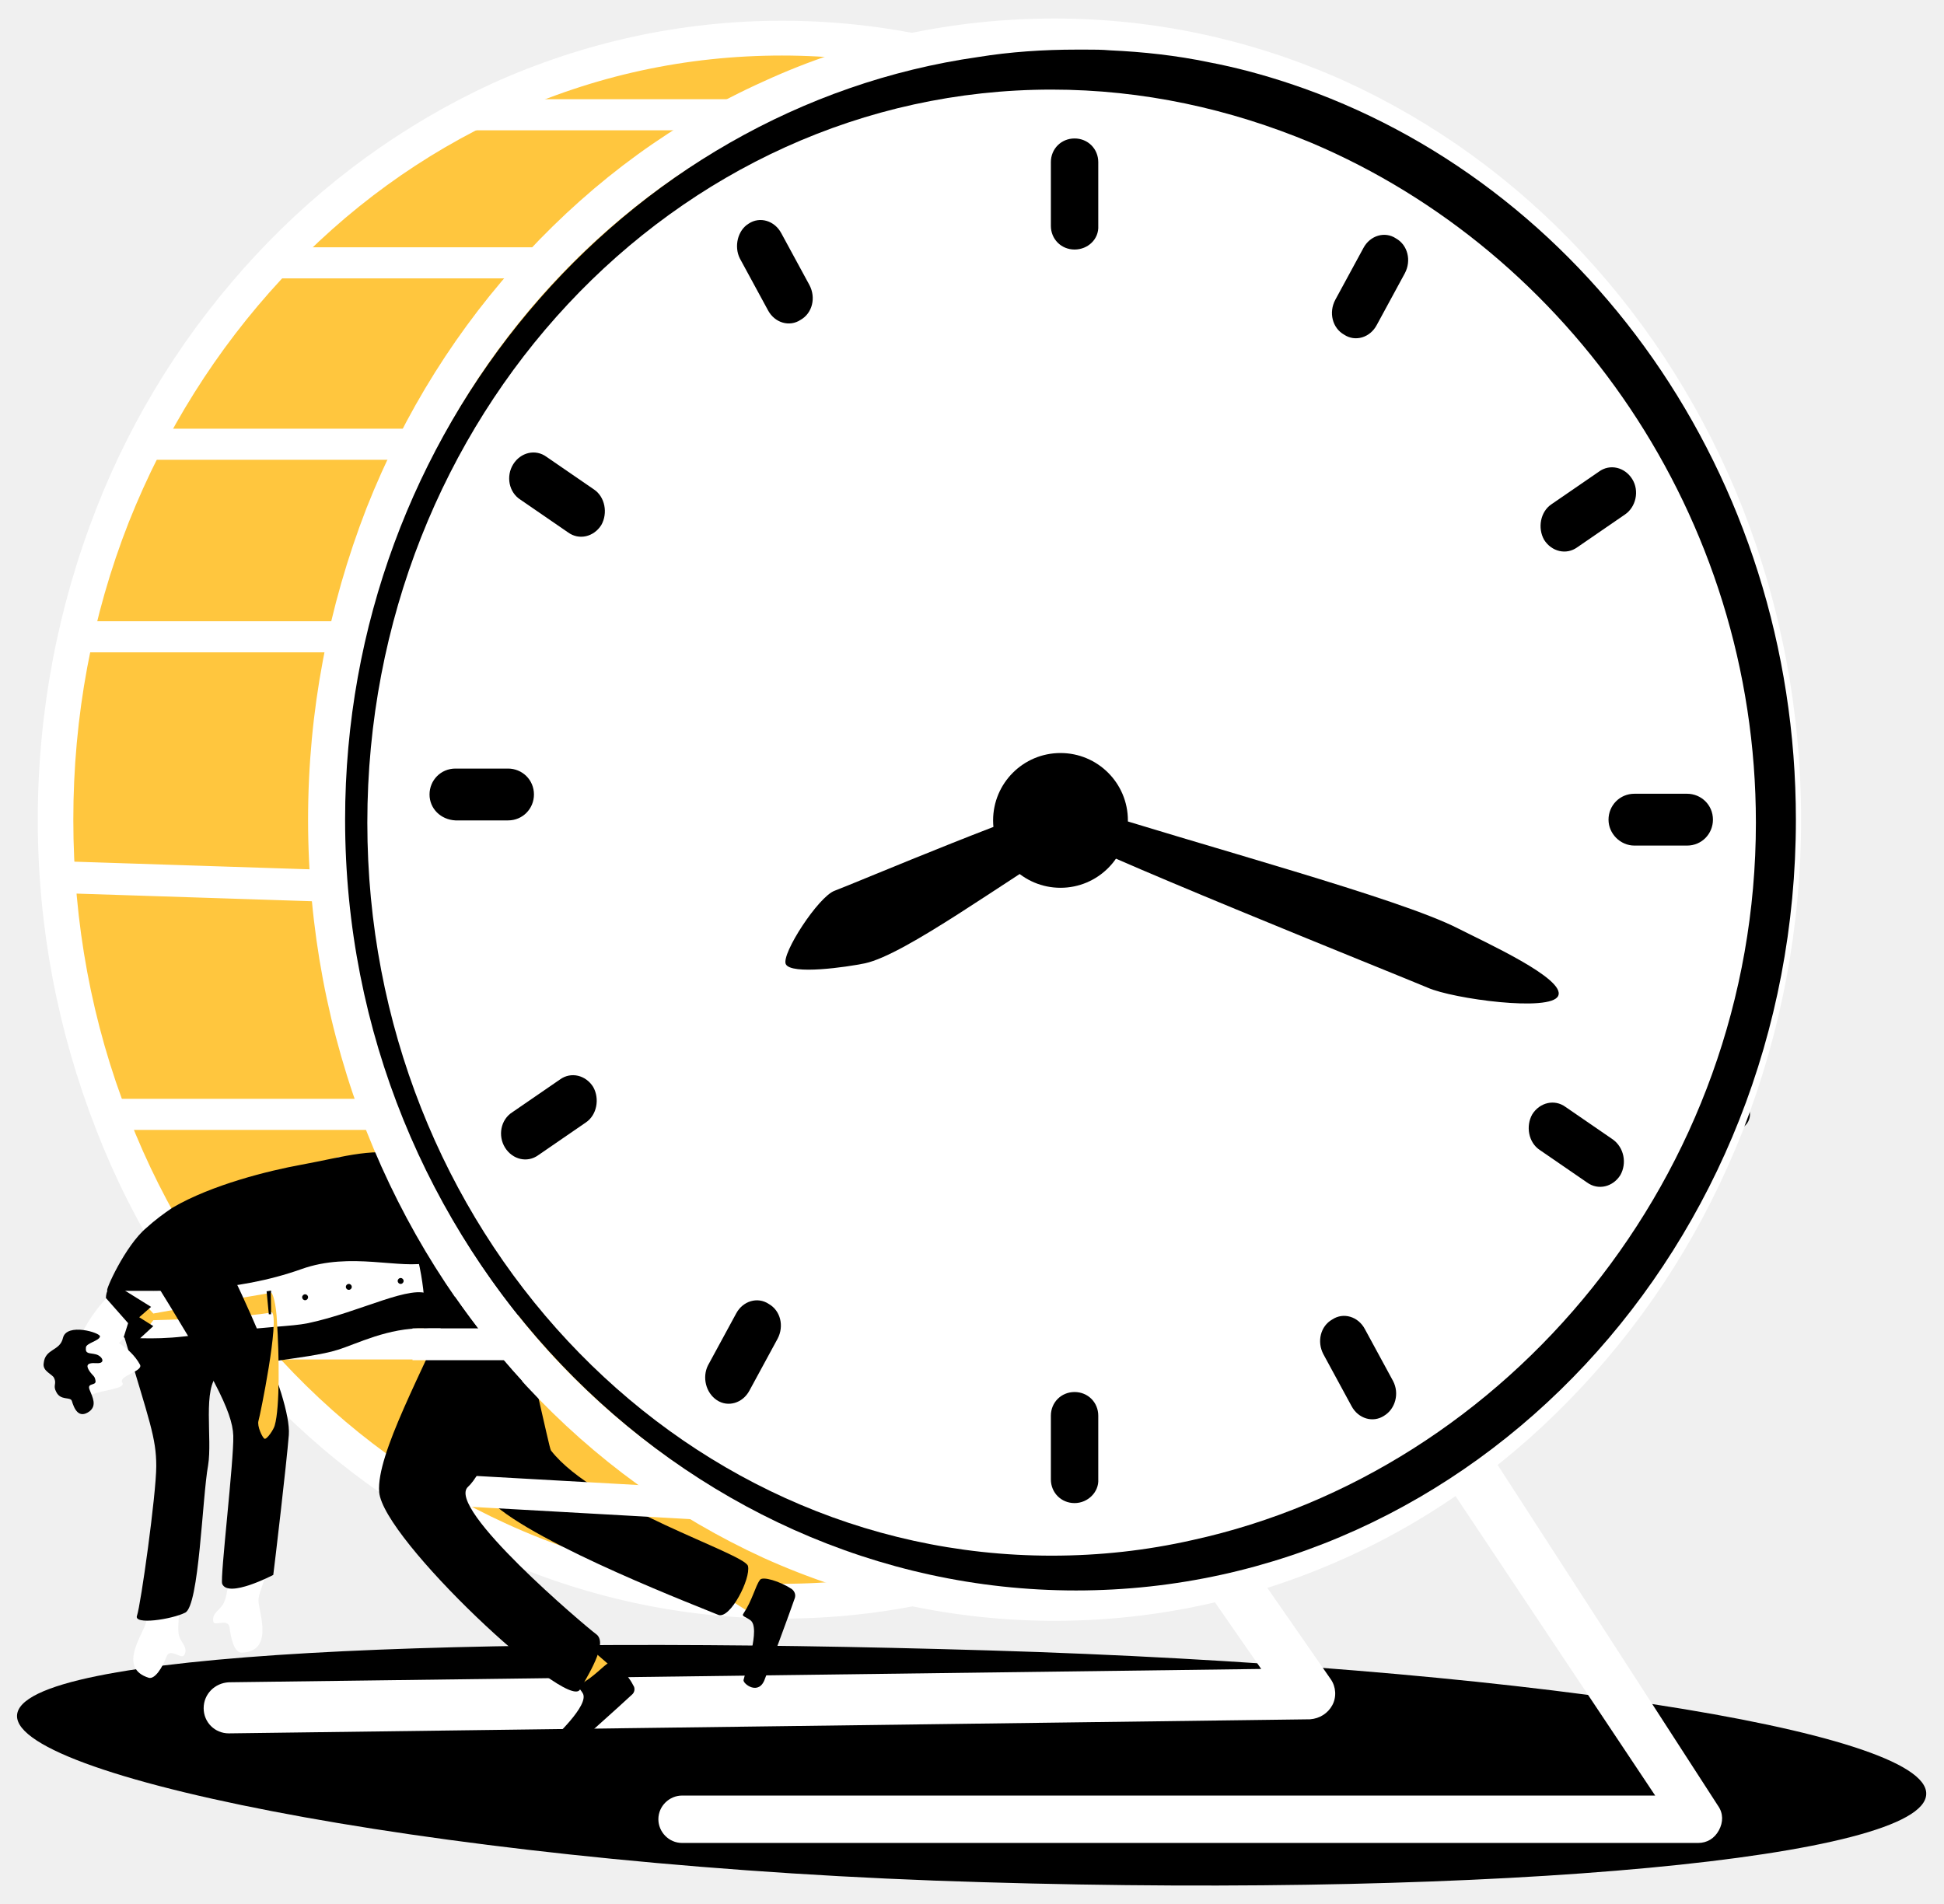
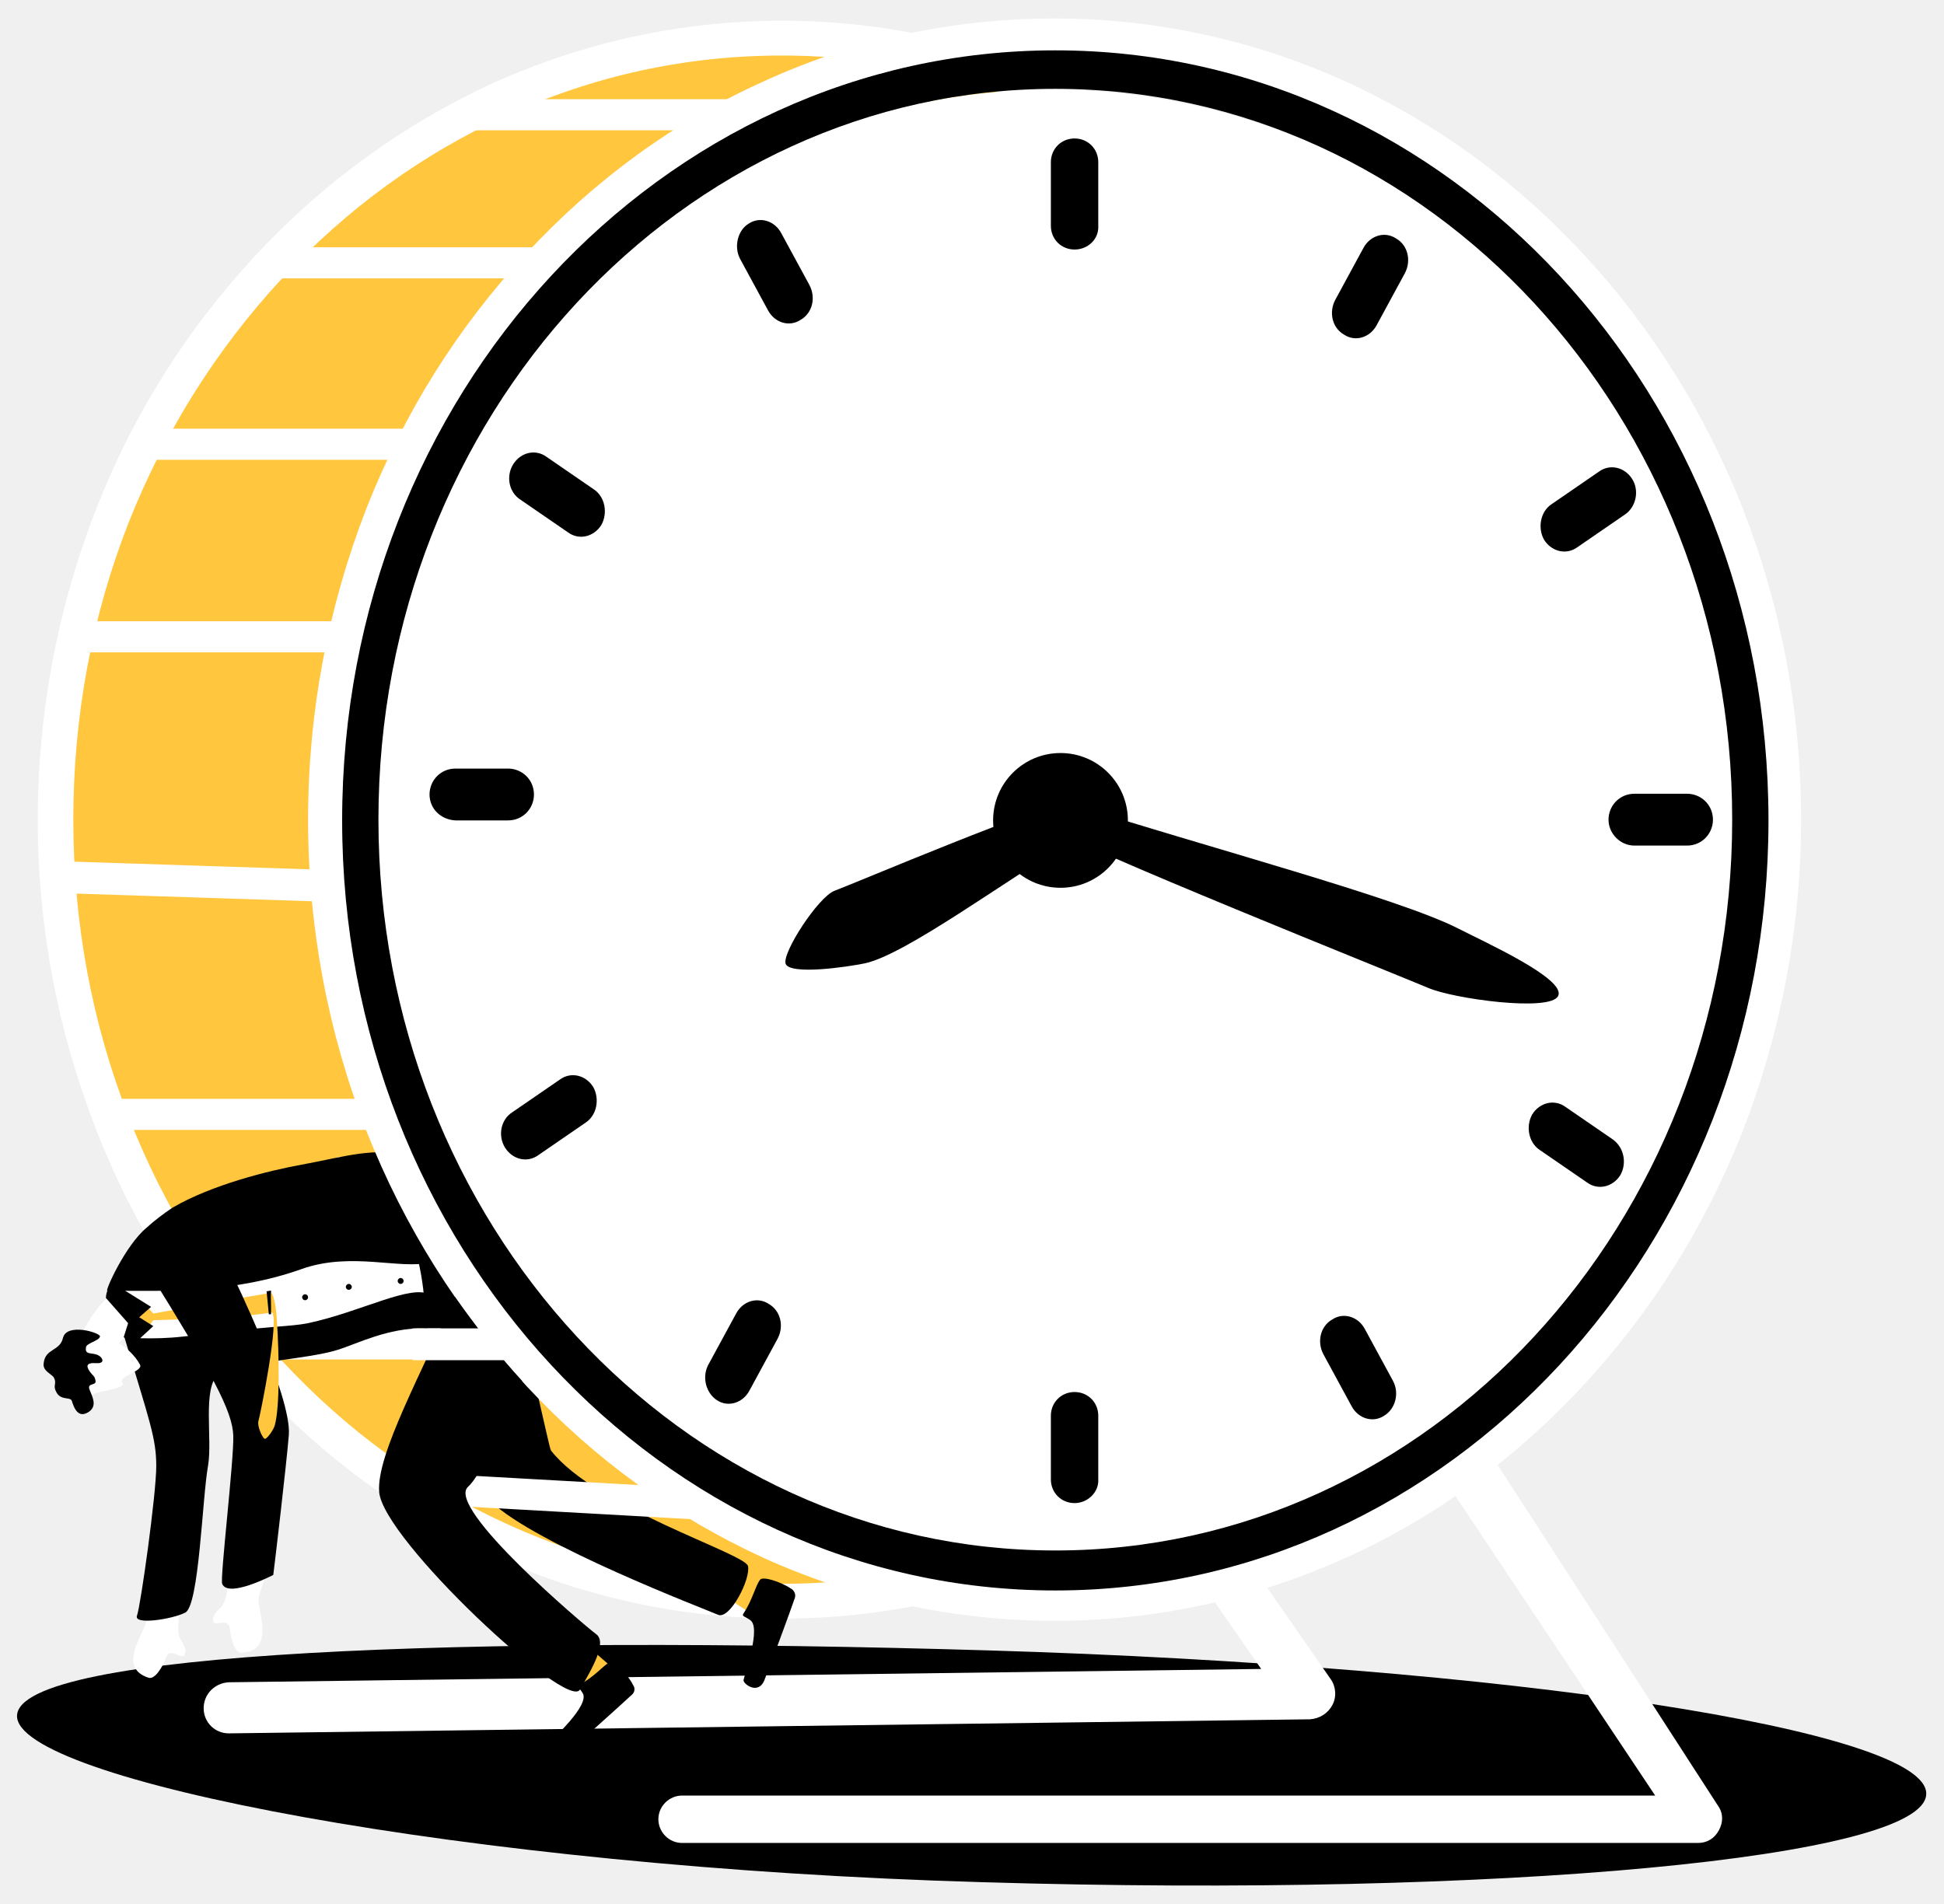
<svg xmlns="http://www.w3.org/2000/svg" version="1.1" id="Layer_1" x="0px" y="0px" viewBox="0 0 262.5 257.1" style="enable-background:new 0 0 262.5 257.1;" xml:space="preserve">
  <style type="text/css">
	.st0{fill:#FFFFFF;}
	.st1{fill:#FFC63E;}
	.st2{fill:#EFAEA6;}
	.st3{fill:#211B2D;}
	.st4{fill:#3B3B4C;}
	.st5{fill:#5B5B6D;}
</style>
  <g>
    <g>
      <path d="M2.3,231.7c-0.3,8.6,60.3,20.5,130.4,22.5c70.1,2.1,127.2-3.3,127.4-11.9c0.3-8.6-56.4-17.3-126.5-19.4S2.6,223,2.3,231.7    z" />
    </g>
    <g>
-       <path class="st0" d="M30.9,234.1c-1.9,0-3.4-1.5-3.4-3.4c0-1.9,1.5-3.4,3.4-3.5l139.4-1.8l-78.4-113c-1.1-1.6-0.7-3.7,0.9-4.8    c1.6-1.1,3.7-0.7,4.8,0.9l82.1,118.3c0.7,1,0.8,2.4,0.2,3.5c-0.6,1.1-1.7,1.8-3,1.9L30.9,234.1C31,234.1,30.9,234.1,30.9,234.1z" />
+       <path class="st0" d="M30.9,234.1c-1.9,0-3.4-1.5-3.4-3.4s1.5-3.4,3.4-3.5l139.4-1.8l-78.4-113c-1.1-1.6-0.7-3.7,0.9-4.8    c1.6-1.1,3.7-0.7,4.8,0.9l82.1,118.3c0.7,1,0.8,2.4,0.2,3.5s-1.7,1.8-3,1.9L30.9,234.1C31,234.1,30.9,234.1,30.9,234.1z" />
    </g>
    <g>
      <ellipse class="st1" cx="105.6" cy="110.7" rx="98.1" ry="105.5" />
    </g>
    <g>
      <path class="st0" d="M98.8,17.6H63.3c-1.2,0-2.1-1-2.1-2.1s1-2.1,2.1-2.1h35.5c1.2,0,2.1,1,2.1,2.1S100,17.6,98.8,17.6z" />
    </g>
    <g>
-       <path class="st0" d="M105.6,218.6c-13.6,0-26.8-2.9-39.2-8.5c-12-5.4-22.7-13.2-31.9-23.2C25.3,177,18,165.5,13,152.6    c-5.2-13.3-7.9-27.4-7.9-41.9S7.8,82,13,68.7C18,55.9,25.3,44.4,34.5,34.5c9.2-9.9,20-17.7,31.9-23.2C78.8,5.7,92,2.8,105.6,2.8    s26.8,2.9,39.2,8.5c12,5.4,22.7,13.2,31.9,23.2c9.2,9.9,16.4,21.4,21.5,34.3c5.2,13.3,7.9,27.4,7.9,41.9s-2.6,28.7-7.9,41.9    c-5.1,12.8-12.3,24.4-21.5,34.3c-9.2,9.9-20,17.7-31.9,23.2C132.4,215.7,119.2,218.6,105.6,218.6z M105.6,7.5    c-12.9,0-25.4,2.7-37.2,8.1C57,20.8,46.8,28.2,38,37.7c-8.8,9.5-15.7,20.5-20.6,32.8c-5,12.7-7.5,26.3-7.5,40.2s2.5,27.5,7.5,40.2    c4.8,12.3,11.7,23.3,20.6,32.8c8.8,9.5,19,16.9,30.4,22.1c11.8,5.4,24.3,8.1,37.2,8.1s25.4-2.7,37.2-8.1    c11.4-5.2,21.6-12.6,30.4-22.1c8.8-9.5,15.7-20.5,20.6-32.8c5-12.7,7.5-26.3,7.5-40.2s-2.5-27.5-7.5-40.2    c-4.8-12.3-11.7-23.3-20.6-32.8c-8.8-9.5-19-16.9-30.4-22.1C131,10.3,118.5,7.5,105.6,7.5z" />
+       <path class="st0" d="M105.6,218.6c-13.6,0-26.8-2.9-39.2-8.5c-12-5.4-22.7-13.2-31.9-23.2C25.3,177,18,165.5,13,152.6    c-5.2-13.3-7.9-27.4-7.9-41.9S7.8,82,13,68.7c5-12.8,12.3-24.3,21.5-34.2s20-17.7,31.9-23.2C78.8,5.7,92,2.8,105.6,2.8    s26.8,2.9,39.2,8.5c12,5.4,22.7,13.2,31.9,23.2c9.2,9.9,16.4,21.4,21.5,34.3c5.2,13.3,7.9,27.4,7.9,41.9s-2.6,28.7-7.9,41.9    c-5.1,12.8-12.3,24.4-21.5,34.3c-9.2,9.9-20,17.7-31.9,23.2C132.4,215.7,119.2,218.6,105.6,218.6z M105.6,7.5    c-12.9,0-25.4,2.7-37.2,8.1C57,20.8,46.8,28.2,38,37.7S22.3,58.2,17.4,70.5c-5,12.7-7.5,26.3-7.5,40.2s2.5,27.5,7.5,40.2    c4.8,12.3,11.7,23.3,20.6,32.8c8.8,9.5,19,16.9,30.4,22.1c11.8,5.4,24.3,8.1,37.2,8.1s25.4-2.7,37.2-8.1    c11.4-5.2,21.6-12.6,30.4-22.1c8.8-9.5,15.7-20.5,20.6-32.8c5-12.7,7.5-26.3,7.5-40.2s-2.5-27.5-7.5-40.2    c-4.8-12.3-11.7-23.3-20.6-32.8c-8.8-9.5-19-16.9-30.4-22.1C131,10.3,118.5,7.5,105.6,7.5z" />
    </g>
    <g>
      <path class="st0" d="M72.1,37.6H37c-1.2,0-2.1-1-2.1-2.1c0-1.2,1-2.1,2.1-2.1h35.1c1.2,0,2.1,1,2.1,2.1    C74.3,36.6,73.3,37.6,72.1,37.6z" />
    </g>
    <g>
      <path class="st0" d="M56.3,62.1H19.5c-1.2,0-2.1-1-2.1-2.1s1-2.1,2.1-2.1h36.8c1.2,0,2.1,1,2.1,2.1S57.5,62.1,56.3,62.1z" />
    </g>
    <g>
-       <path class="st0" d="M47,88.1H10.2c-1.2,0-2.1-1-2.1-2.1c0-1.2,1-2.1,2.1-2.1H47c1.2,0,2.1,1,2.1,2.1C49.1,87.1,48.2,88.1,47,88.1    z" />
+       <path class="st0" d="M47,88.1H10.2c-1.2,0-2.1-1-2.1-2.1c0-1.2,1-2.1,2.1-2.1H47c1.2,0,2.1,1,2.1,2.1S48.2,88.1,47,88.1z" />
    </g>
    <g>
-       <path class="st0" d="M44.7,121.8C44.6,121.8,44.6,121.8,44.7,121.8l-37-1.2c-1.2,0-2.1-1-2.1-2.2c0-1.2,1-2.1,2.1-2.1    c0,0,0,0,0.1,0l36.9,1.2c1.2,0,2.1,1,2.1,2.2C46.7,120.9,45.8,121.8,44.7,121.8z" />
+       <path class="st0" d="M44.7,121.8C44.6,121.8,44.6,121.8,44.7,121.8l-37-1.2c-1.2,0-2.1-1-2.1-2.2s1-2.1,2.1-2.1c0,0,0,0,0.1,0    l36.9,1.2c1.2,0,2.1,1,2.1,2.2C46.7,120.9,45.8,121.8,44.7,121.8z" />
    </g>
    <g>
      <g>
        <path class="st2" d="M105.1,197.6c-1.7,0.7-6.3,1.9-6.3,1.9l-1.6-4.7l6.8-1.8l3.1,2.5L105.1,197.6z" />
      </g>
      <g>
        <path class="st3" d="M103.4,198.3c0.1,0.5,0.4,0.2,1.2,0.1c1.8-0.2,4,5.9,4.4,6.8c0.2,0.4,3,0.4,2.2-2c-0.7-2-3-8.6-3.8-10.9     c-0.2-0.5-0.6-0.8-1.1-0.7c-1.8,0.2-4.2,1.1-4.1,1.8C102.3,194.4,103.2,196.1,103.4,198.3z" />
      </g>
    </g>
    <g>
      <g>
        <path class="st2" d="M107.4,211c-1.8-0.3-6.3-1.7-6.3-1.7l1.2-4.8l6.7,2.2l1.3,3.7L107.4,211z" />
      </g>
      <polygon class="st1" points="98.5,211.9 98.3,215.9 101.9,218.2 104,214.4   " />
      <g>
        <path d="M100.4,217.9c-0.3,0.4,0.2,0.4,0.9,0.9c1.5,1-0.7,7.1-0.9,8.1c-0.1,0.5,2.1,2.2,2.9-0.2c0.8-2,3.2-8.5,4-10.8     c0.2-0.5,0-1-0.4-1.3c-1.5-1-4-1.8-4.3-1.2C102,214.2,101.6,216.1,100.4,217.9z" />
      </g>
    </g>
    <polygon class="st1" points="78.4,221.5 77.1,225.3 79.9,228.5 83,225.5  " />
    <g>
      <path d="M101,211.5c-0.4-1.7-20.6-7.9-26.6-15.6c-0.3-0.4-2.9-13.7-6.3-24.9c-2.5-8.2-3.8-12.3-8.8-14c-2.7-0.9-4.9-1.2-6.7-0.7    c-1.4,0.4-2.6,1.1-3.6,1.9c-1.4,1.1-2.4,2.4-3,3.1c0,0,2.7,2.6,5.4,5.4c2.3,2.5,4.4,8.9,5,10.3c1.3,2.9,6.1,22.1,9.9,25.8    c6,5.8,29.1,14.6,30.7,15.3C98.6,218.7,101.4,213.2,101,211.5z" />
    </g>
    <g>
      <path class="st0" d="M20.9,211.9c-2.1,3-0.7,5.7-1.2,7.3c-0.5,1.7-3.8,6.1,0.4,7.4c0.8,0.2,1.8-1.3,2.4-2.9c0.5-1.2,2,0.5,2.4-0.2    c0.5-1-0.4-1.6-0.7-2.5c-0.4-1.2,0.2-5.2,0.8-6.8C26.1,211.4,20.9,211.9,20.9,211.9z" />
    </g>
    <g>
      <path class="st0" d="M19.4,174.9c-2.1-1.2-3.6-0.7-3.6-0.7c-1.7,0.9-3.9,4.1-4.7,5.8c-0.9,1.8-0.7,1.8-0.7,1.8l3.5,0.3l1.6,0.1    c0,0,0.3-0.7,1.4-1.6c0.7-0.6,0.2-0.8,1.8-1.3C20,178.8,19.3,176.8,19.4,174.9z" />
    </g>
    <g>
      <path class="st0" d="M14.5,174.5c-0.1,2.1,3.9,2.5,4.4,4.1c0.3,0.9-0.7,0.5-1.1,0.9c-1.1,1.2-1.5,1-0.8,1.4    c11.6,6.7,40.3-5.2,40.3-5.2s-0.6-10.5-5.1-13.4c-5.6-3.5-5.3-6.6-6.6-6c-5.1,2.2-27.1,13-27.1,13S16.6,170.9,14.5,174.5z" />
    </g>
    <path class="st1" d="M19.7,176.3l-2.3,2.4l2.4,0.8l0.9-1.2c0,0,12.6-0.3,16.2-1.1c0,0-0.1-2.5-0.3-2.6c-6,1-15.9,2.8-15.9,2.8   L19.7,176.3z" />
    <g>
      <path d="M57.8,155.8c-0.6-1.4-0.8-1.4-2.3-2.5c-1.9-1.5,4.2,4.1,0.1,2.9c-4.9-1.4-8.9,0-14.9,1.1c-4.4,0.8-12.1,2.7-17.4,5.8    c-1.2,0.8-2.4,1.7-3.5,2.7c-2.9,2.4-5.7,8.7-5.3,8.5c8.2,0.1,17.2,0.3,26.2-2.9c6.7-2.4,13.4,0.1,17.3-0.9    C62,169.8,59.5,159.9,57.8,155.8z" />
    </g>
    <g>
      <path class="st0" d="M51.5,152.6H14.7c-1.2,0-2.1-1-2.1-2.1s1-2.1,2.1-2.1h36.8c1.2,0,2.1,1,2.1,2.1S52.7,152.6,51.5,152.6z" />
    </g>
    <g>
      <path class="st0" d="M68.2,183.6H32.9c-1.2,0-2.1-1-2.1-2.1c0-1.2,1-2.1,2.1-2.1h35.4c1.2,0,2.1,1,2.1,2.1    C70.4,182.7,69.4,183.6,68.2,183.6z" />
    </g>
    <g>
-       <path class="st0" d="M93.9,205.2c0,0-0.1,0-0.1,0L54.6,203c-1.2-0.1-2.1-1.1-2-2.2c0.1-1.2,1.1-2.1,2.2-2L94,201    c1.2,0.1,2.1,1.1,2,2.2C95.9,204.4,95,205.2,93.9,205.2z" />
+       <path class="st0" d="M93.9,205.2L93.9,205.2L54.6,203c-1.2-0.1-2.1-1.1-2-2.2c0.1-1.2,1.1-2.1,2.2-2L94,201c1.2,0.1,2.1,1.1,2,2.2    C95.9,204.4,95,205.2,93.9,205.2z" />
    </g>
    <g>
-       <path d="M191.1,21.2h-36.8c-1.2,0-2.1-1-2.1-2.1c0-1.2,1-2.1,2.1-2.1h36.8c1.2,0,2.1,1,2.1,2.1C193.3,20.3,192.3,21.2,191.1,21.2z    " />
-     </g>
-     <g>
-       <path d="M184.2,49.7c-1.1,0-2.1-0.9-2.1-2.1c0-1.2,0.9-2.2,2.1-2.2l36.1-1c0,0,0,0,0.1,0c1.1,0,2.1,0.9,2.1,2.1    c0,1.2-0.9,2.2-2.1,2.2L184.2,49.7C184.2,49.7,184.2,49.7,184.2,49.7z" />
-     </g>
-     <g>
-       <path d="M236,81.2h-36.8c-1.2,0-2.1-1-2.1-2.1c0-1.2,1-2.1,2.1-2.1H236c1.2,0,2.1,1,2.1,2.1C238.2,80.3,237.2,81.2,236,81.2z" />
-     </g>
-     <g>
-       <path d="M240.4,117.1h-37.1c-1.2,0-2.1-1-2.1-2.1c0-1.2,1-2.1,2.1-2.1h37.1c1.2,0,2.1,1,2.1,2.1    C242.6,116.2,241.6,117.1,240.4,117.1z" />
-     </g>
-     <g>
-       <path d="M234.2,152.6h-37.7c-1.2,0-2.1-1-2.1-2.1s1-2.1,2.1-2.1h37.7c1.2,0,2.1,1,2.1,2.1S235.4,152.6,234.2,152.6z" />
-     </g>
-     <g>
-       <path d="M215.1,183.6c0,0-0.1,0-0.1,0l-35.1-2c-1.2-0.1-2.1-1.1-2-2.2c0.1-1.2,1.1-2.1,2.2-2l35.1,2c1.2,0.1,2.1,1.1,2,2.2    C217.2,182.8,216.2,183.6,215.1,183.6z" />
-     </g>
-     <g>
-       <path d="M155.8,203.5c-1.2,0-2.1-0.9-2.1-2.1c0-1.2,0.9-2.1,2.1-2.2l37.5-0.4c0,0,0,0,0,0c1.2,0,2.1,0.9,2.1,2.1    c0,1.2-0.9,2.1-2.1,2.2L155.8,203.5C155.8,203.5,155.8,203.5,155.8,203.5z" />
-     </g>
-     <g>
-       <path class="st0" d="M142.4,218.9c-13.6,0-26.9-2.9-39.3-8.5c-12-5.5-22.8-13.3-32-23.2c-9.2-9.9-16.5-21.5-21.6-34.4    c-5.2-13.3-7.9-27.5-7.9-42.1c0-14.6,2.7-28.7,7.9-42.1c5.1-12.9,12.3-24.4,21.6-34.4c9.3-10,20-17.8,32-23.2    c12.4-5.7,25.7-8.5,39.3-8.5s26.9,2.9,39.3,8.5c12,5.5,22.8,13.3,32,23.2c9.2,9.9,16.5,21.5,21.6,34.4c5.2,13.3,7.9,27.5,7.9,42.1    c0,14.6-2.7,28.7-7.9,42.1c-5.1,12.9-12.3,24.4-21.6,34.4c-9.3,10-20,17.8-32,23.2C169.3,216,156,218.9,142.4,218.9z M142.4,7.9    c-12.9,0-25.3,2.7-37.1,8.1C94,21.1,83.8,28.5,75,37.9c-8.8,9.4-15.7,20.4-20.5,32.7c-5,12.7-7.5,26.2-7.5,40.1    c0,13.9,2.5,27.4,7.5,40.1C59.3,163,66.2,174,75,183.5c8.8,9.4,19,16.8,30.3,22c11.7,5.3,24.2,8.1,37.1,8.1    c12.9,0,25.3-2.7,37.1-8.1c11.4-5.2,21.6-12.6,30.3-22c8.8-9.4,15.7-20.4,20.5-32.7c5-12.7,7.5-26.2,7.5-40.1s-2.5-27.4-7.5-40.1    c-4.8-12.2-11.7-23.2-20.5-32.7c-8.8-9.4-19-16.8-30.3-22C167.7,10.6,155.3,7.9,142.4,7.9z" />
+       <path class="st0" d="M142.4,218.9c-13.6,0-26.9-2.9-39.3-8.5c-12-5.5-22.8-13.3-32-23.2s-16.5-21.5-21.6-34.4    c-5.2-13.3-7.9-27.5-7.9-42.1s2.7-28.7,7.9-42.1c5.1-12.9,12.3-24.4,21.6-34.4s20-17.8,32-23.2c12.4-5.7,25.7-8.5,39.3-8.5    s26.9,2.9,39.3,8.5c12,5.5,22.8,13.3,32,23.2s16.5,21.5,21.6,34.4c5.2,13.3,7.9,27.5,7.9,42.1s-2.7,28.7-7.9,42.1    c-5.1,12.9-12.3,24.4-21.6,34.4s-20,17.8-32,23.2C169.3,216,156,218.9,142.4,218.9z M142.4,7.9c-12.9,0-25.3,2.7-37.1,8.1    C94,21.1,83.8,28.5,75,37.9S59.3,58.3,54.5,70.6c-5,12.7-7.5,26.2-7.5,40.1s2.5,27.4,7.5,40.1C59.3,163,66.2,174,75,183.5    c8.8,9.4,19,16.8,30.3,22c11.7,5.3,24.2,8.1,37.1,8.1s25.3-2.7,37.1-8.1c11.4-5.2,21.6-12.6,30.3-22c8.8-9.4,15.7-20.4,20.5-32.7    c5-12.7,7.5-26.2,7.5-40.1s-2.5-27.4-7.5-40.1c-4.8-12.2-11.7-23.2-20.5-32.7c-8.8-9.4-19-16.8-30.3-22    C167.7,10.6,155.3,7.9,142.4,7.9z" />
    </g>
    <g>
      <g>
-         <path d="M46.6,110.7c0,57.5,45,104.1,98.7,104.1c53.7,0,97.2-46.6,97.2-104.1c0-46.7-28.7-86.2-68.3-99.4     c-3.6-1.2-7.3-2.2-11-2.9c-4.3-0.9-8.8-1.4-13.3-1.6h0c-1.1-0.1-2.2-0.1-3.3-0.1c-0.2,0-0.4,0-0.6,0c-0.2,0-0.5,0-0.6,0     c-4.5,0-9,0.3-13.3,1C84.3,14.5,46.6,58.1,46.6,110.7z" />
-       </g>
-       <g>
-         <path class="st0" d="M237.1,111.1c0,47.7-33.6,87.6-76.1,96.9c-6.2,1.4-12.5,2.1-19,2.1c-51,0-92.4-44.3-92.4-99     c0-54.7,41.4-99,92.4-99c12.3,0,24.1,2.6,35.1,7.2l0,0C211.8,34,237.1,69.6,237.1,111.1z" />
+         <path class="st0" d="M237.1,111.1c0,47.7-33.6,87.6-76.1,96.9c-6.2,1.4-12.5,2.1-19,2.1c-51,0-92.4-44.3-92.4-99s41.4-99,92.4-99     c12.3,0,24.1,2.6,35.1,7.2l0,0C211.8,34,237.1,69.6,237.1,111.1z" />
      </g>
      <g>
        <g>
          <path d="M145.1,33.7L145.1,33.7c-1.8,0-3.2-1.4-3.2-3.2v-8.6c0-1.8,1.4-3.2,3.2-3.2l0,0c1.8,0,3.2,1.4,3.2,3.2v8.6      C148.4,32.3,146.9,33.7,145.1,33.7z" />
        </g>
        <g>
          <path d="M145.1,203L145.1,203c-1.8,0-3.2-1.4-3.2-3.2v-8.6c0-1.8,1.4-3.2,3.2-3.2l0,0c1.8,0,3.2,1.4,3.2,3.2v8.6      C148.4,201.5,146.9,203,145.1,203z" />
        </g>
        <g>
-           <path d="M217.2,110.7L217.2,110.7c0-1.9,1.5-3.5,3.5-3.5h7.1c1.9,0,3.5,1.5,3.5,3.5v0c0,1.9-1.5,3.5-3.5,3.5h-7.1      C218.8,114.2,217.2,112.6,217.2,110.7z" />
+           <path d="M217.2,110.7L217.2,110.7c0-1.9,1.5-3.5,3.5-3.5h7.1c1.9,0,3.5,1.5,3.5,3.5l0,0c0,1.9-1.5,3.5-3.5,3.5h-7.1      C218.8,114.2,217.2,112.6,217.2,110.7z" />
        </g>
        <g>
-           <path d="M58,107.3L58,107.3c0-1.9,1.5-3.5,3.5-3.5h7.1c1.9,0,3.5,1.5,3.5,3.5v0c0,1.9-1.5,3.5-3.5,3.5h-7.1      C59.5,110.7,58,109.2,58,107.3z" />
+           <path d="M58,107.3L58,107.3c0-1.9,1.5-3.5,3.5-3.5h7.1c1.9,0,3.5,1.5,3.5,3.5l0,0c0,1.9-1.5,3.5-3.5,3.5h-7.1      C59.5,110.7,58,109.2,58,107.3z" />
        </g>
        <g>
          <g>
            <path d="M101.1,30.2L101.1,30.2c1.5-1,3.5-0.4,4.4,1.3l3.8,7c0.9,1.7,0.4,3.8-1.2,4.7l0,0c-1.5,1-3.5,0.4-4.4-1.3l-3.8-7       C99.1,33.3,99.6,31.1,101.1,30.2z" />
          </g>
          <g>
-             <path d="M69.3,62.7L69.3,62.7c1-1.6,3-2.1,4.5-1l6.4,4.4c1.5,1,1.9,3.2,1,4.8v0c-1,1.6-3,2.1-4.5,1l-6.4-4.4       C68.7,66.5,68.3,64.3,69.3,62.7z" />
+             <path d="M69.3,62.7L69.3,62.7c1-1.6,3-2.1,4.5-1l6.4,4.4c1.5,1,1.9,3.2,1,4.8l0,0c-1,1.6-3,2.1-4.5,1l-6.4-4.4       C68.7,66.5,68.3,64.3,69.3,62.7z" />
          </g>
        </g>
        <g>
          <g>
-             <path d="M188.5,32.2L188.5,32.2c-1.5-1-3.5-0.4-4.4,1.3l-3.8,7c-0.9,1.7-0.4,3.8,1.2,4.7v0c1.5,1,3.5,0.4,4.4-1.3l3.8-7       C190.6,35.2,190.1,33.1,188.5,32.2z" />
+             <path d="M188.5,32.2L188.5,32.2c-1.5-1-3.5-0.4-4.4,1.3l-3.8,7c-0.9,1.7-0.4,3.8,1.2,4.7l0,0c1.5,1,3.5,0.4,4.4-1.3l3.8-7       C190.6,35.2,190.1,33.1,188.5,32.2z" />
          </g>
          <g>
            <path d="M220.4,64.7L220.4,64.7c-1-1.6-3-2.1-4.5-1l-6.4,4.4c-1.5,1-1.9,3.2-1,4.8l0,0c1,1.6,3,2.1,4.5,1l6.4-4.4       C220.9,68.5,221.4,66.3,220.4,64.7z" />
          </g>
        </g>
        <g>
          <g>
-             <path d="M186.9,191.2L186.9,191.2c-1.5,1-3.5,0.4-4.4-1.3l-3.8-7c-0.9-1.7-0.4-3.8,1.2-4.7h0c1.5-1,3.5-0.4,4.4,1.3l3.8,7       C189,188.2,188.4,190.3,186.9,191.2z" />
+             <path d="M186.9,191.2L186.9,191.2c-1.5,1-3.5,0.4-4.4-1.3l-3.8-7c-0.9-1.7-0.4-3.8,1.2-4.7l0,0c1.5-1,3.5-0.4,4.4,1.3l3.8,7       C189,188.2,188.4,190.3,186.9,191.2z" />
          </g>
          <g>
-             <path d="M218.8,158.7L218.8,158.7c-1,1.6-3,2.1-4.5,1l-6.4-4.4c-1.5-1-1.9-3.2-1-4.8v0c1-1.6,3-2.1,4.5-1l6.4,4.4       C219.3,155,219.7,157.1,218.8,158.7z" />
+             <path d="M218.8,158.7L218.8,158.7c-1,1.6-3,2.1-4.5,1l-6.4-4.4c-1.5-1-1.9-3.2-1-4.8l0,0c1-1.6,3-2.1,4.5-1l6.4,4.4       C219.3,155,219.7,157.1,218.8,158.7z" />
          </g>
        </g>
        <g>
          <path d="M96.8,189.1L96.8,189.1c1.5,1,3.5,0.4,4.4-1.3l3.8-7c0.9-1.7,0.4-3.8-1.2-4.7l0,0c-1.5-1-3.5-0.4-4.4,1.3l-3.8,7      C94.8,186,95.3,188.1,96.8,189.1z" />
        </g>
        <g>
          <path d="M68.2,155L68.2,155c1,1.6,3,2.1,4.5,1l6.4-4.4c1.5-1,1.9-3.2,1-4.8l0,0c-1-1.6-3-2.1-4.5-1l-6.4,4.4      C67.6,151.2,67.2,153.4,68.2,155z" />
        </g>
      </g>
      <g>
-         <path d="M145.8,112.9c-10.3,6.2-23.5,16-29,17.2c-2.4,0.5-10,1.6-10.7,0.1c-0.6-1.4,4.4-9.1,6.6-9.9c2.2-0.8,29.6-12.4,31.1-11.7     C145.4,109.4,145.8,112.9,145.8,112.9z" />
+         <path d="M145.8,112.9c-10.3,6.2-23.5,16-29,17.2c-2.4,0.5-10,1.6-10.7,0.1c-0.6-1.4,4.4-9.1,6.6-9.9s29.6-12.4,31.1-11.7     C145.4,109.4,145.8,112.9,145.8,112.9z" />
      </g>
      <g>
        <path d="M144.1,108.4c18.8,6,44.8,12.9,52.8,17c3.5,1.8,14.6,6.8,13.5,9.1c-1,2.2-14.2,0.4-17.6-1.1c-3.5-1.5-49-19.7-50.3-21.4     C141.2,110.3,144.1,108.4,144.1,108.4z" />
      </g>
      <g>
        <ellipse class="st4" cx="144.5" cy="110.7" rx="6.6" ry="7.1" />
      </g>
      <g>
        <ellipse class="st5" cx="143.5" cy="111.5" rx="4.2" ry="4.5" />
      </g>
    </g>
    <g>
      <g>
        <circle cx="143.2" cy="110.8" r="9.1" />
      </g>
      <g>
        <path class="st0" d="M232,243.9l-29.8-46.1l-5.7,4.2l27,40.5H92.1c-1.7,0-3.2,1.4-3.2,3.2c0,1.7,1.4,3.2,3.2,3.2h137.2     c1.2,0,2.2-0.6,2.8-1.7S232.7,244.9,232,243.9z" />
      </g>
    </g>
    <g>
-       <circle cx="145.3" cy="110.3" r="5" />
-     </g>
-     <g>
      <path d="M16.8,180.6c3.4,11.4,4.3,13.6,4.3,17.4c0,3.8-2.1,18.8-2.6,20.2c-0.5,1.3,4.7,0.5,6.5-0.4c1.9-0.9,2.3-15.5,3.1-19.9    c0.6-3.6-0.8-10.5,1.4-12.3c1.8-1.5,12.1-2,16.1-3.3c2.6-0.8,6.8-3,11.7-2.9c3,0,2.2-3.6,0.8-4.5c-2.4-1.6-9.4,2.3-16.5,3.8    c-2.5,0.5-4.6,0.3-16.8,1.8C20.5,181,16.8,180.6,16.8,180.6z" />
    </g>
    <g>
      <g>
        <path class="st0" d="M35.6,208.8c1.3,3.4-0.7,5.7-0.7,7.4c0.1,1.7,2.1,6.9-2.3,7c-0.9,0-1.4-1.7-1.6-3.4     c-0.2-1.3-2.1-0.1-2.2-0.8c-0.2-1.1,0.8-1.5,1.3-2.3c0.7-1.1,1.1-5.1,0.9-6.8C30.7,206.9,35.6,208.8,35.6,208.8z" />
      </g>
      <g>
-         <path d="M20,171.6c8.7,14,11.4,19,11.5,22.3c0.1,3.3-1.8,19.2-1.5,20c0.8,2,6.9-1.2,6.9-1.2c0.2-1.5,1.8-15.1,2.1-18.9     c0.4-5.3-7.6-21.6-7.6-21.6s-2.1-7.6-6.5-6.7C20.5,166.5,20,171.6,20,171.6z" />
+         <path d="M20,171.6c8.7,14,11.4,19,11.5,22.3s-1.8,19.2-1.5,20c0.8,2,6.9-1.2,6.9-1.2c0.2-1.5,1.8-15.1,2.1-18.9     c0.4-5.3-7.6-21.6-7.6-21.6s-2.1-7.6-6.5-6.7C20.5,166.5,20,171.6,20,171.6z" />
      </g>
    </g>
    <g>
      <g>
        <g>
          <path class="st0" d="M12.3,188.4c1.4-0.7,4.8-0.8,4.2-1.7c-0.5-0.9,2.9-1.5,2.4-2.4c-1.3-2.4-4.4-4.1-5.7-3.8      c-1.3,0.4-4.3,2.4-4.3,2.4L12.3,188.4z" />
        </g>
        <g>
-           <path d="M12.1,185.2c0.5,0.7,0.7,0.6,0.8,1.3c0.1,0.7-1.2,0.2-0.8,1.2c0.4,1,1,2.1,0,2.9c-1.5,1.1-2.1-0.4-2.4-1.4      c-0.2-0.6-1.5,0-2.1-1.2c-0.5-0.9,0.1-1.1-0.3-1.9c-0.2-0.5-1.6-0.9-1.4-2c0.2-2,2.2-1.6,2.6-3.4c0.5-2.1,5.1-0.7,5-0.2      c-0.1,0.6-1.9,0.9-1.9,1.5c-0.1,0.9,0.5,0.7,1.3,0.9c0.9,0.2,1.5,1.3,0.1,1.2C11.5,184,11.7,184.6,12.1,185.2z" />
+           <path d="M12.1,185.2c0.5,0.7,0.7,0.6,0.8,1.3s-1.2,0.2-0.8,1.2s1,2.1,0,2.9c-1.5,1.1-2.1-0.4-2.4-1.4c-0.2-0.6-1.5,0-2.1-1.2      c-0.5-0.9,0.1-1.1-0.3-1.9c-0.2-0.5-1.6-0.9-1.4-2c0.2-2,2.2-1.6,2.6-3.4c0.5-2.1,5.1-0.7,5-0.2c-0.1,0.6-1.9,0.9-1.9,1.5      c-0.1,0.9,0.5,0.7,1.3,0.9c0.9,0.2,1.5,1.3,0.1,1.2C11.5,184,11.7,184.6,12.1,185.2z" />
        </g>
      </g>
    </g>
    <path d="M15.9,173.7c0,0-1.2,0.1-1.4,0.6s-0.2,1-0.2,1l3,3.4l-0.6,1.9l1.5,0.8l2.5-2.3l-1.9-1.2l1.6-1.4L15.9,173.7z" />
    <g>
      <path d="M78.3,227.5c-0.5,0.3,0,0.5,0.4,1.2c0.9,1.6-3.9,6-4.6,6.7c-0.3,0.4,0.8,2.9,2.7,1.2c1.6-1.5,6.8-6.1,8.5-7.7    c0.4-0.3,0.5-0.9,0.2-1.3c-0.8-1.6-2.7-3.5-3.2-3.1C81.4,225,80.2,226.5,78.3,227.5z" />
    </g>
    <polygon points="36,174.4 36.3,177.5 36.6,177.5 36.6,174.3  " />
    <path class="st1" d="M35.7,194.3c-0.3-0.2-1-1.7-0.8-2.4c0.2-0.6,2.9-13.8,1.8-14.7c-0.1-0.5-0.1-3.5-0.1-2.6   c0.2-0.1,0.7,1.5,0.8,3.9c0.3,4.5,0.4,11.6-0.3,14C37,193,36,194.5,35.7,194.3z" />
    <circle cx="41.2" cy="175.2" r="0.4" />
    <circle cx="47.1" cy="173.8" r="0.4" />
    <circle cx="54.1" cy="173" r="0.4" />
    <path d="M80.5,220.7c-1.5-1.1-20.4-17.1-17.3-19.9c1.7-1.5,4.8-8.3,7.3-14.3c-3.3-3.6-6.3-7.4-9.1-11.4   c-4.3,10.1-10.6,21.3-10.2,26.4c0.5,6.4,25.4,29.6,27.1,26.7C80,225.3,82,221.8,80.5,220.7z" />
    <g>
      <path class="st0" d="M68.2,179.4H55.7v4.3h12.6c1.2,0,2.1-1,2.1-2.1C70.4,180.3,69.4,179.4,68.2,179.4z" />
    </g>
  </g>
+   <path d="M142.5,6.8c-53.2,0-96.3,46.6-96.3,104c0,57.4,43.1,104,96.3,104s96.3-46.6,96.3-104C238.8,53.3,195.7,6.8,142.5,6.8z   M142.5,209.4c-50.5,0-91.4-44.2-91.4-98.7c0-54.5,40.9-98.7,91.4-98.7c50.5,0,91.4,44.2,91.4,98.7  C233.9,165.3,193,209.4,142.5,209.4z" />
</svg>
